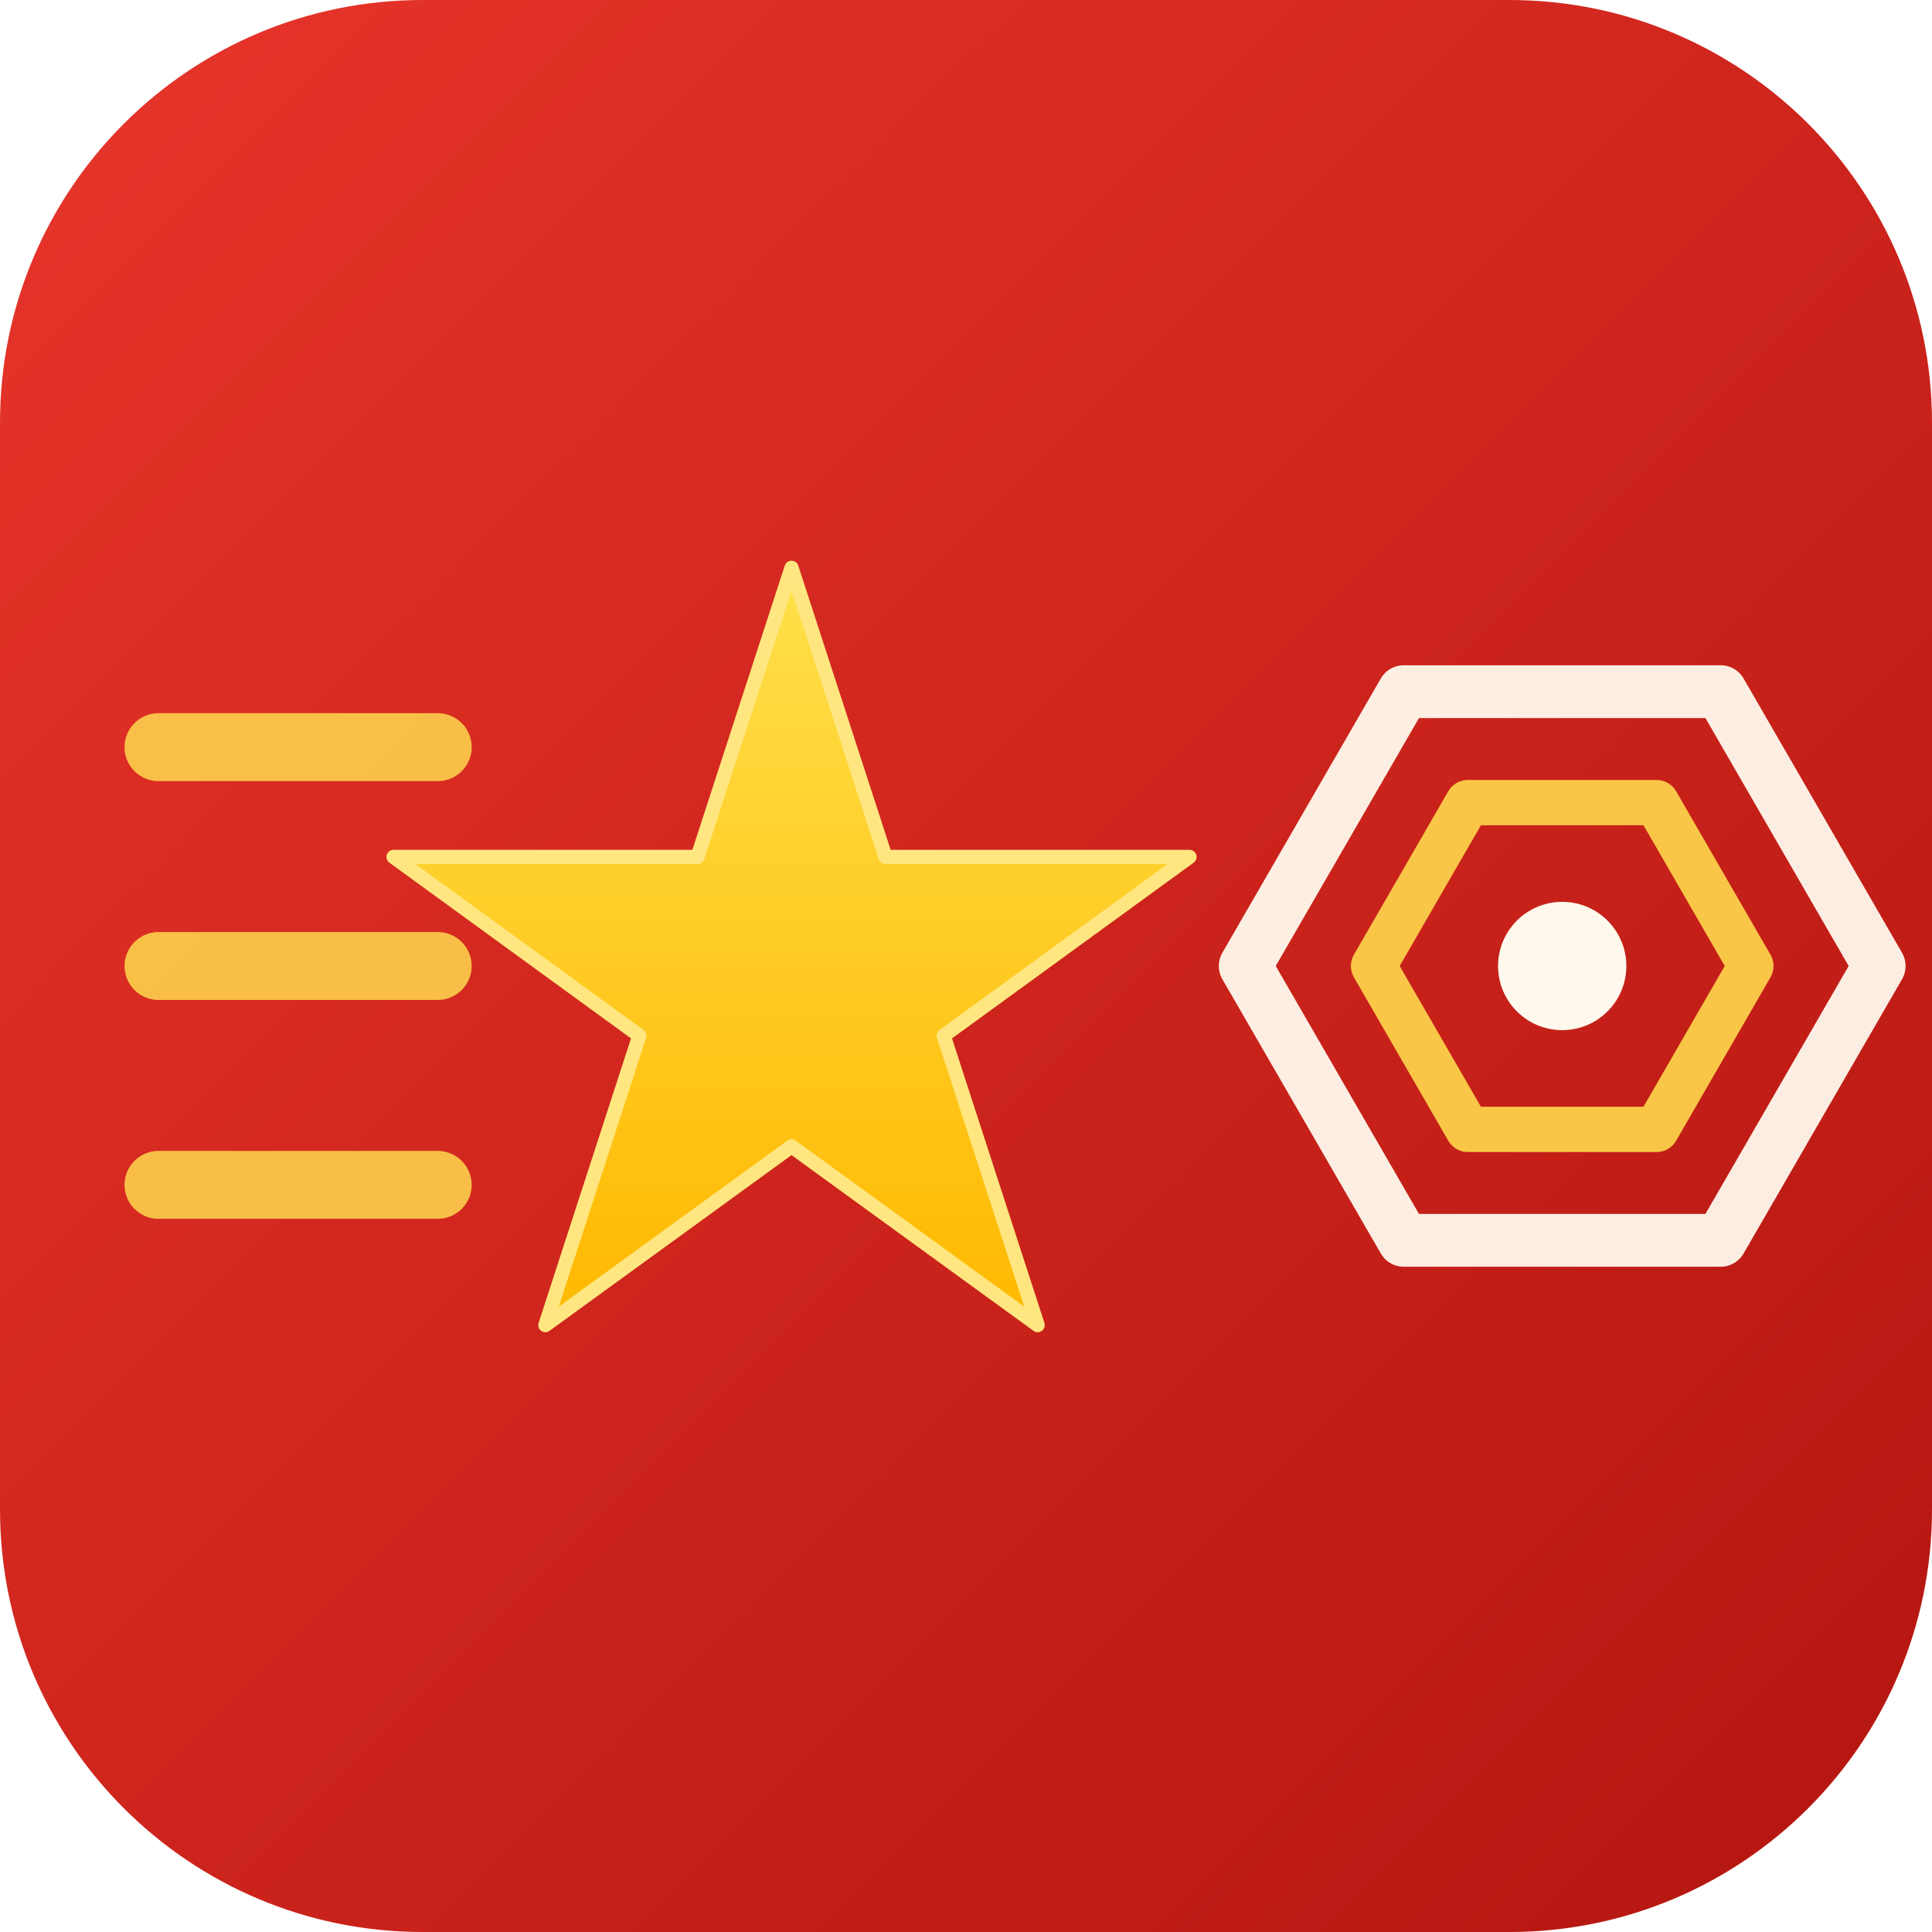
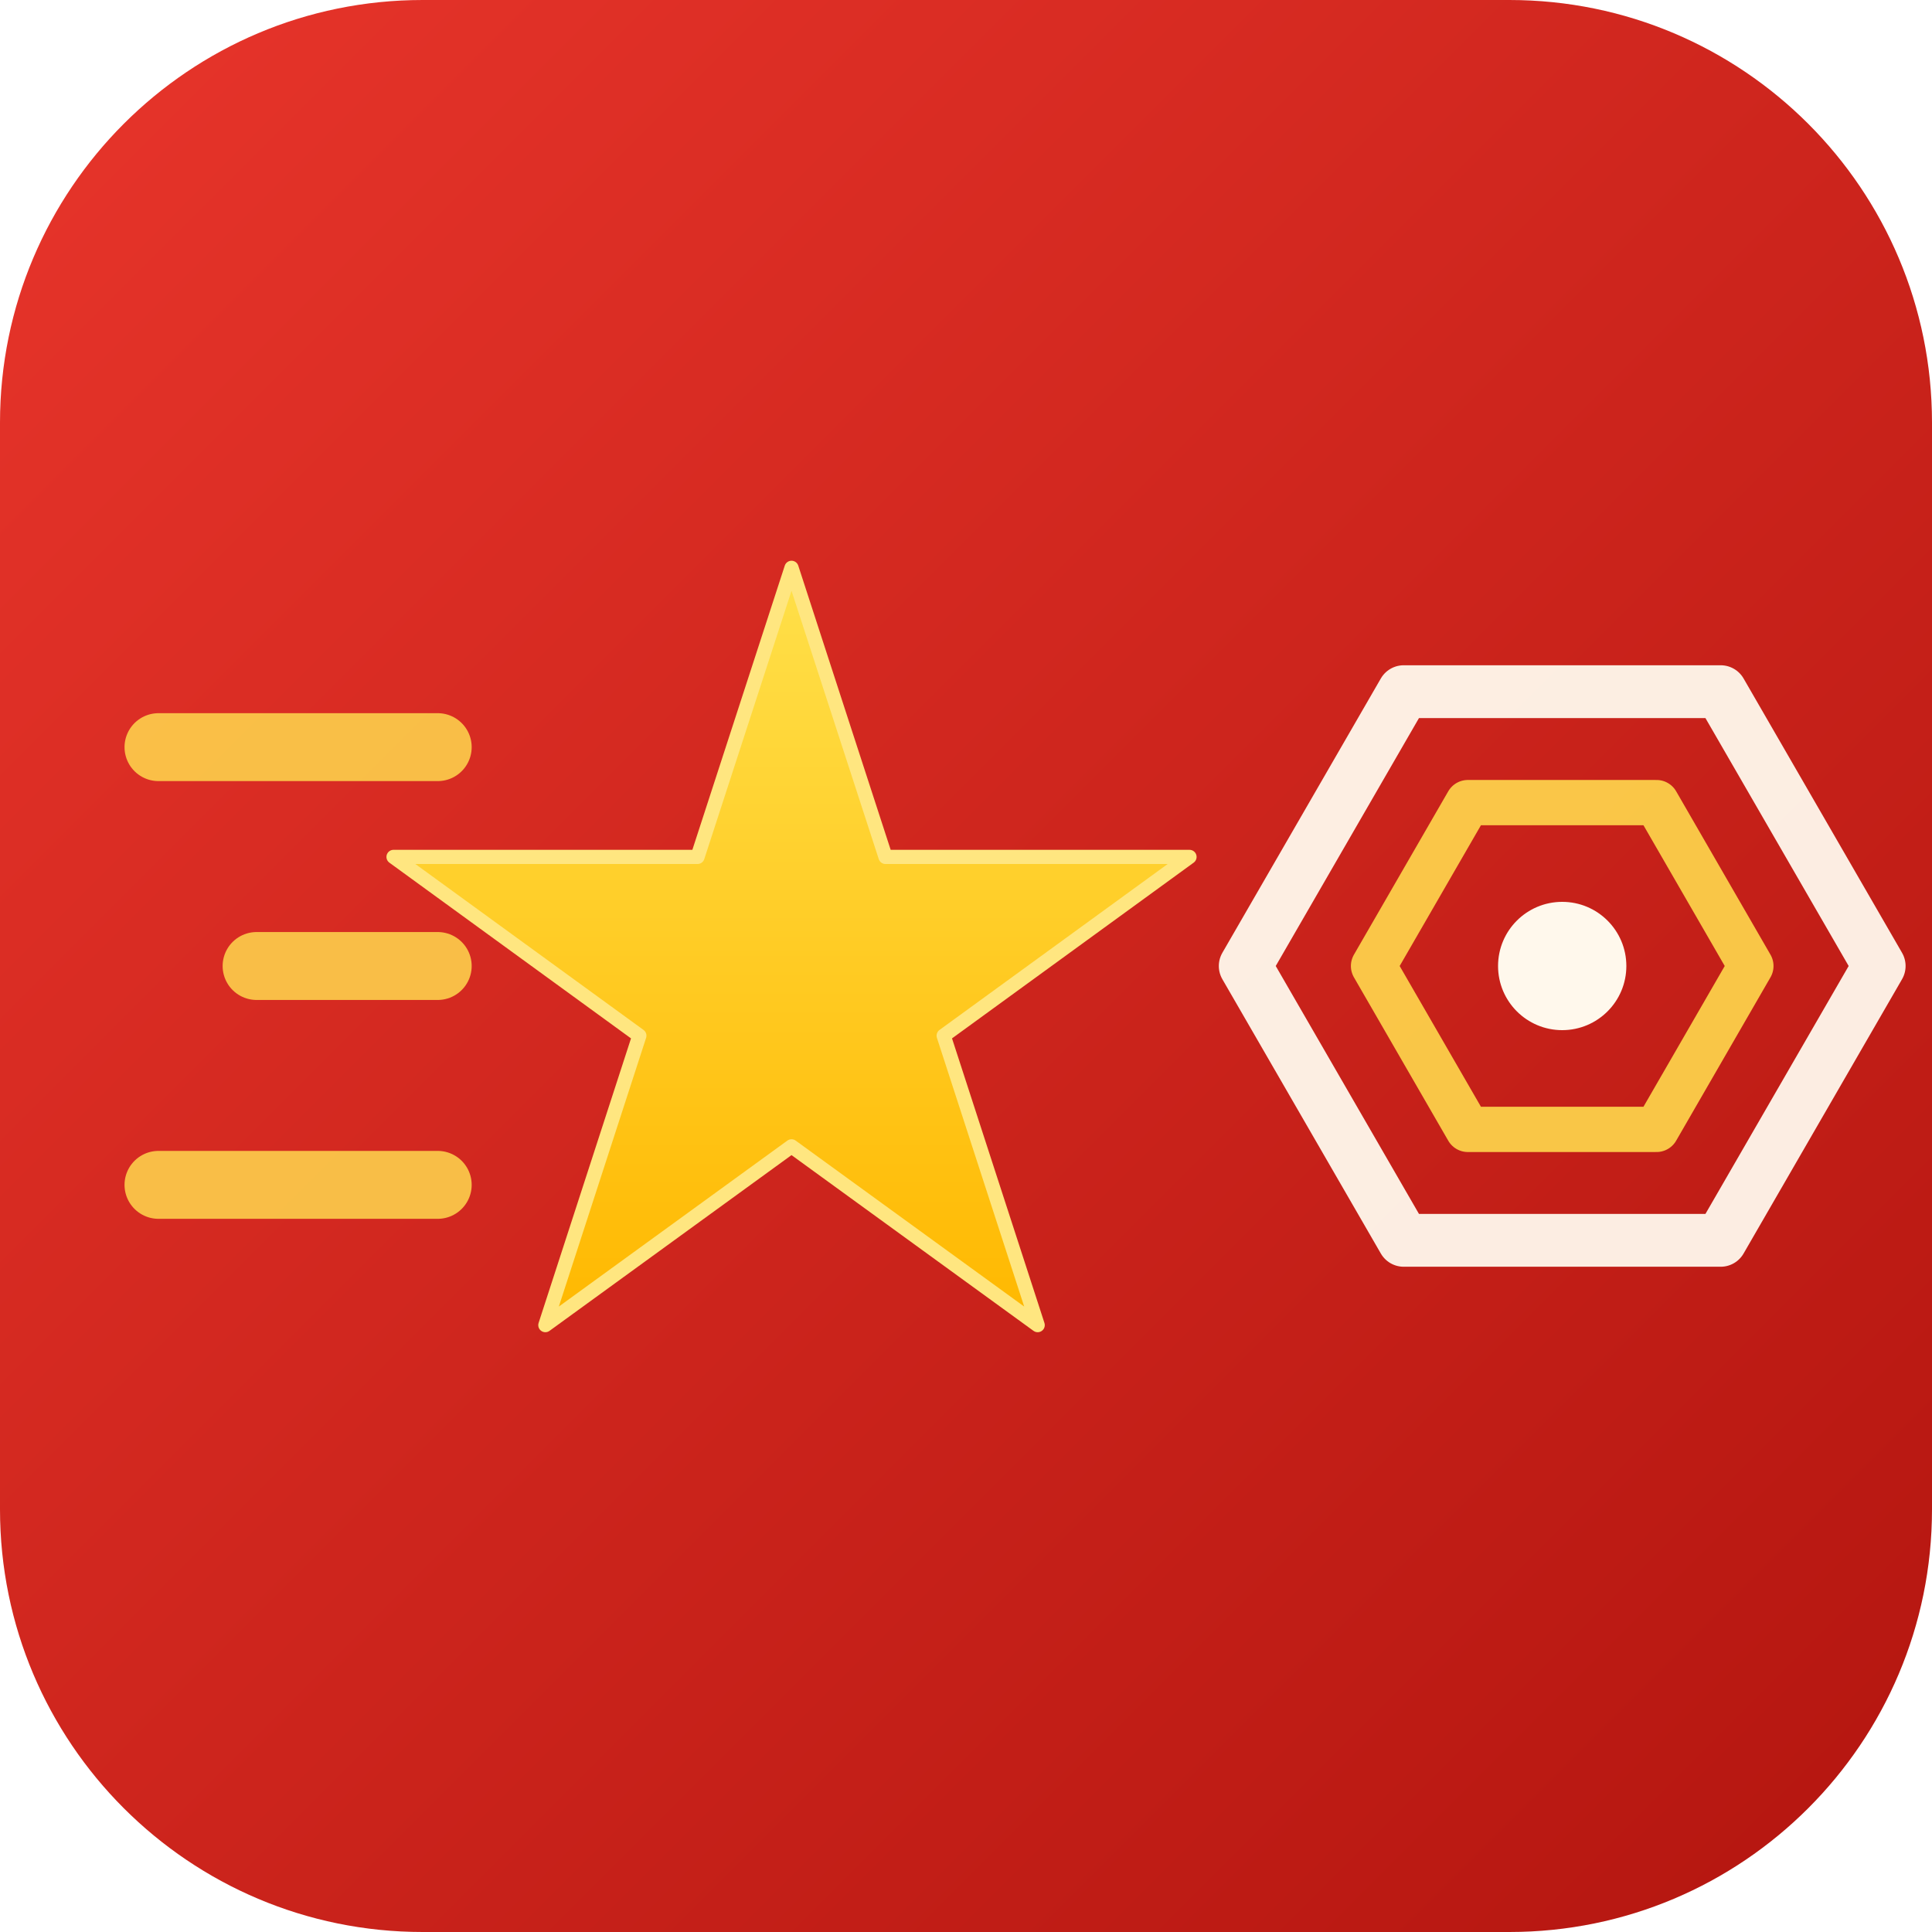
<svg xmlns="http://www.w3.org/2000/svg" viewBox="0 0 512 512" width="512" height="512" role="img" aria-labelledby="vifastos-icon-title">
  <defs>
    <linearGradient id="vifastos-bg" x1="0" y1="0" x2="1" y2="1">
      <stop offset="0" stop-color="#E8352B" />
      <stop offset="1" stop-color="#B3150F" />
    </linearGradient>
    <linearGradient id="vifastos-star" x1="0" y1="0" x2="0" y2="1">
      <stop offset="0" stop-color="#FFE04A" />
      <stop offset="1" stop-color="#FFB800" />
    </linearGradient>
  </defs>
  <rect width="512" height="512" rx="112" fill="url(#vifastos-bg)" />
  <g stroke="#FFD84D" stroke-linecap="round" opacity="0.85">
    <line x1="42" y1="198" x2="116" y2="198" stroke-width="18" />
-     <line x1="42" y1="256" x2="116" y2="256" stroke-width="18" />
+     <line x1="68" y1="256" x2="116" y2="256" stroke-width="18" />
    <line x1="42" y1="314" x2="116" y2="314" stroke-width="18" />
  </g>
  <g transform="translate(206,252) scale(0.94) translate(-206,-252)">
    <polygon points="210.0,144.0 236.5,225.5 322.2,225.5 252.9,275.9 279.4,357.5 210.0,307.1 140.6,357.5 167.1,275.9 97.8,225.5 183.5,225.5" fill="url(#vifastos-star)" stroke="#FFE680" stroke-width="4" stroke-linejoin="round" />
  </g>
  <g fill="none" stroke-linejoin="round">
    <polygon points="498,256 456,183.3 372,183.3 330,256 372,328.7 456,328.7" stroke="#FFF8EC" stroke-width="14" opacity="0.95" />
    <polygon points="464,256 439,212.7 389,212.7 364,256 389,299.3 439,299.3" stroke="#FFD84D" stroke-width="12" opacity="0.9" />
  </g>
  <circle cx="414" cy="256" r="17" fill="#FFF8EC" />
</svg>
